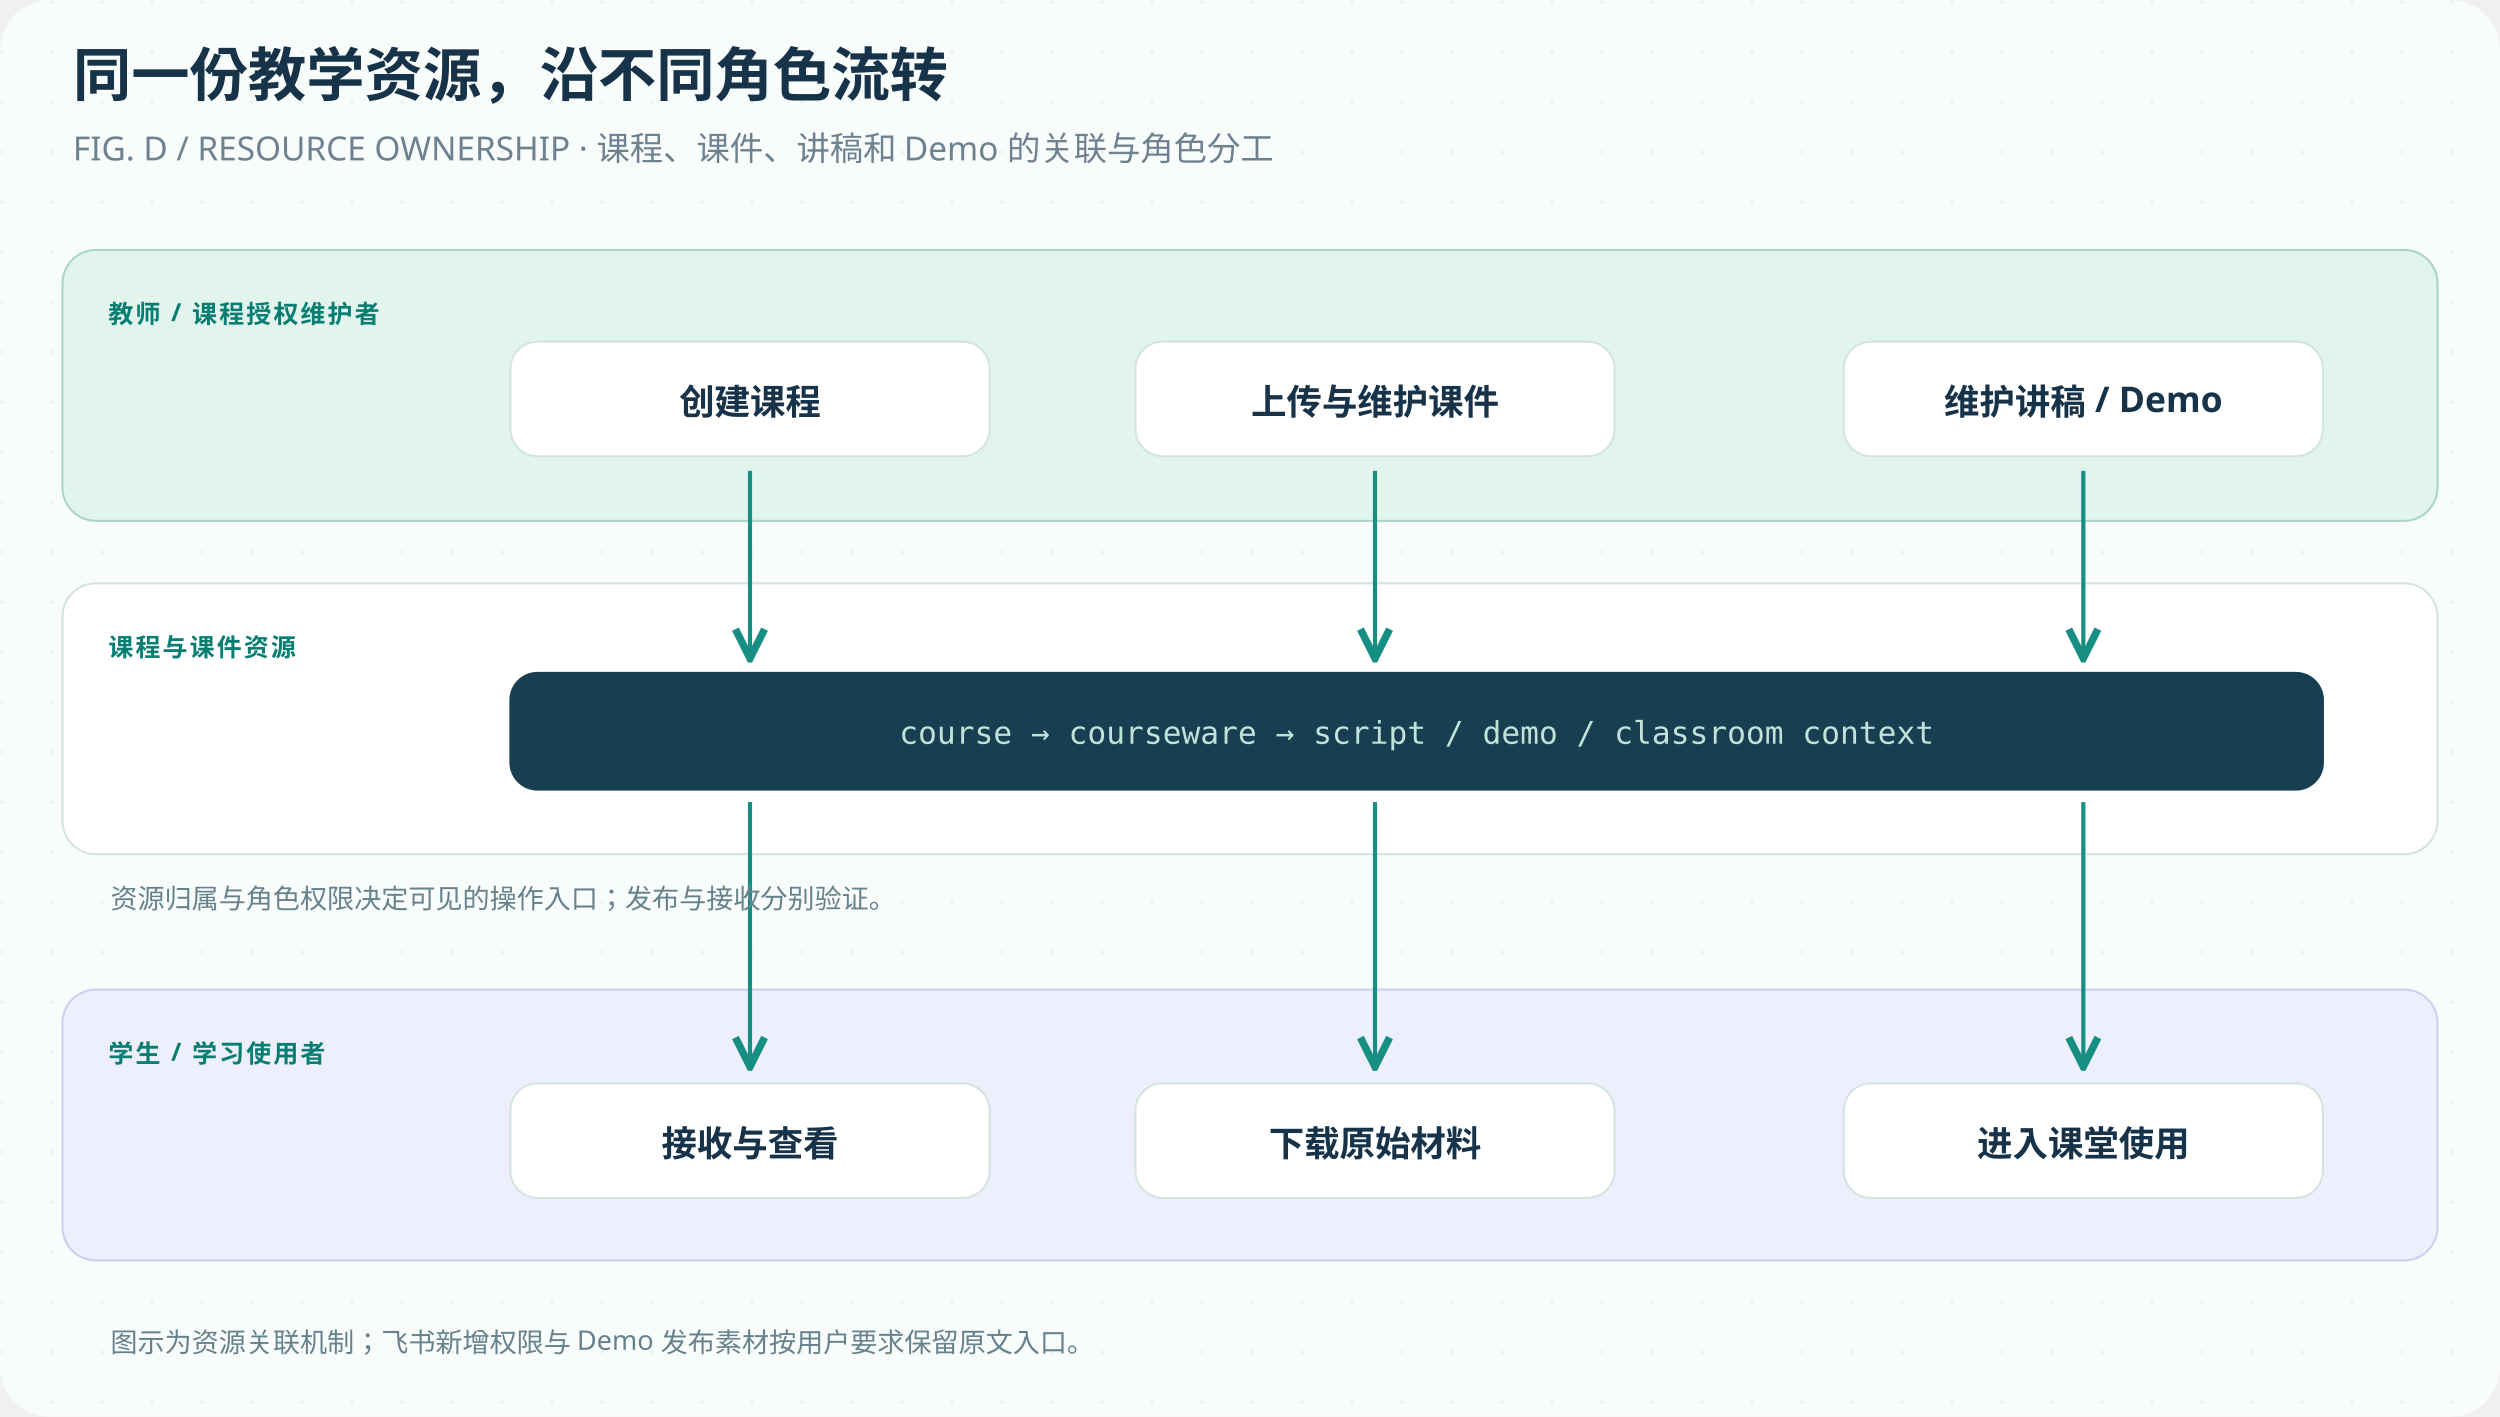
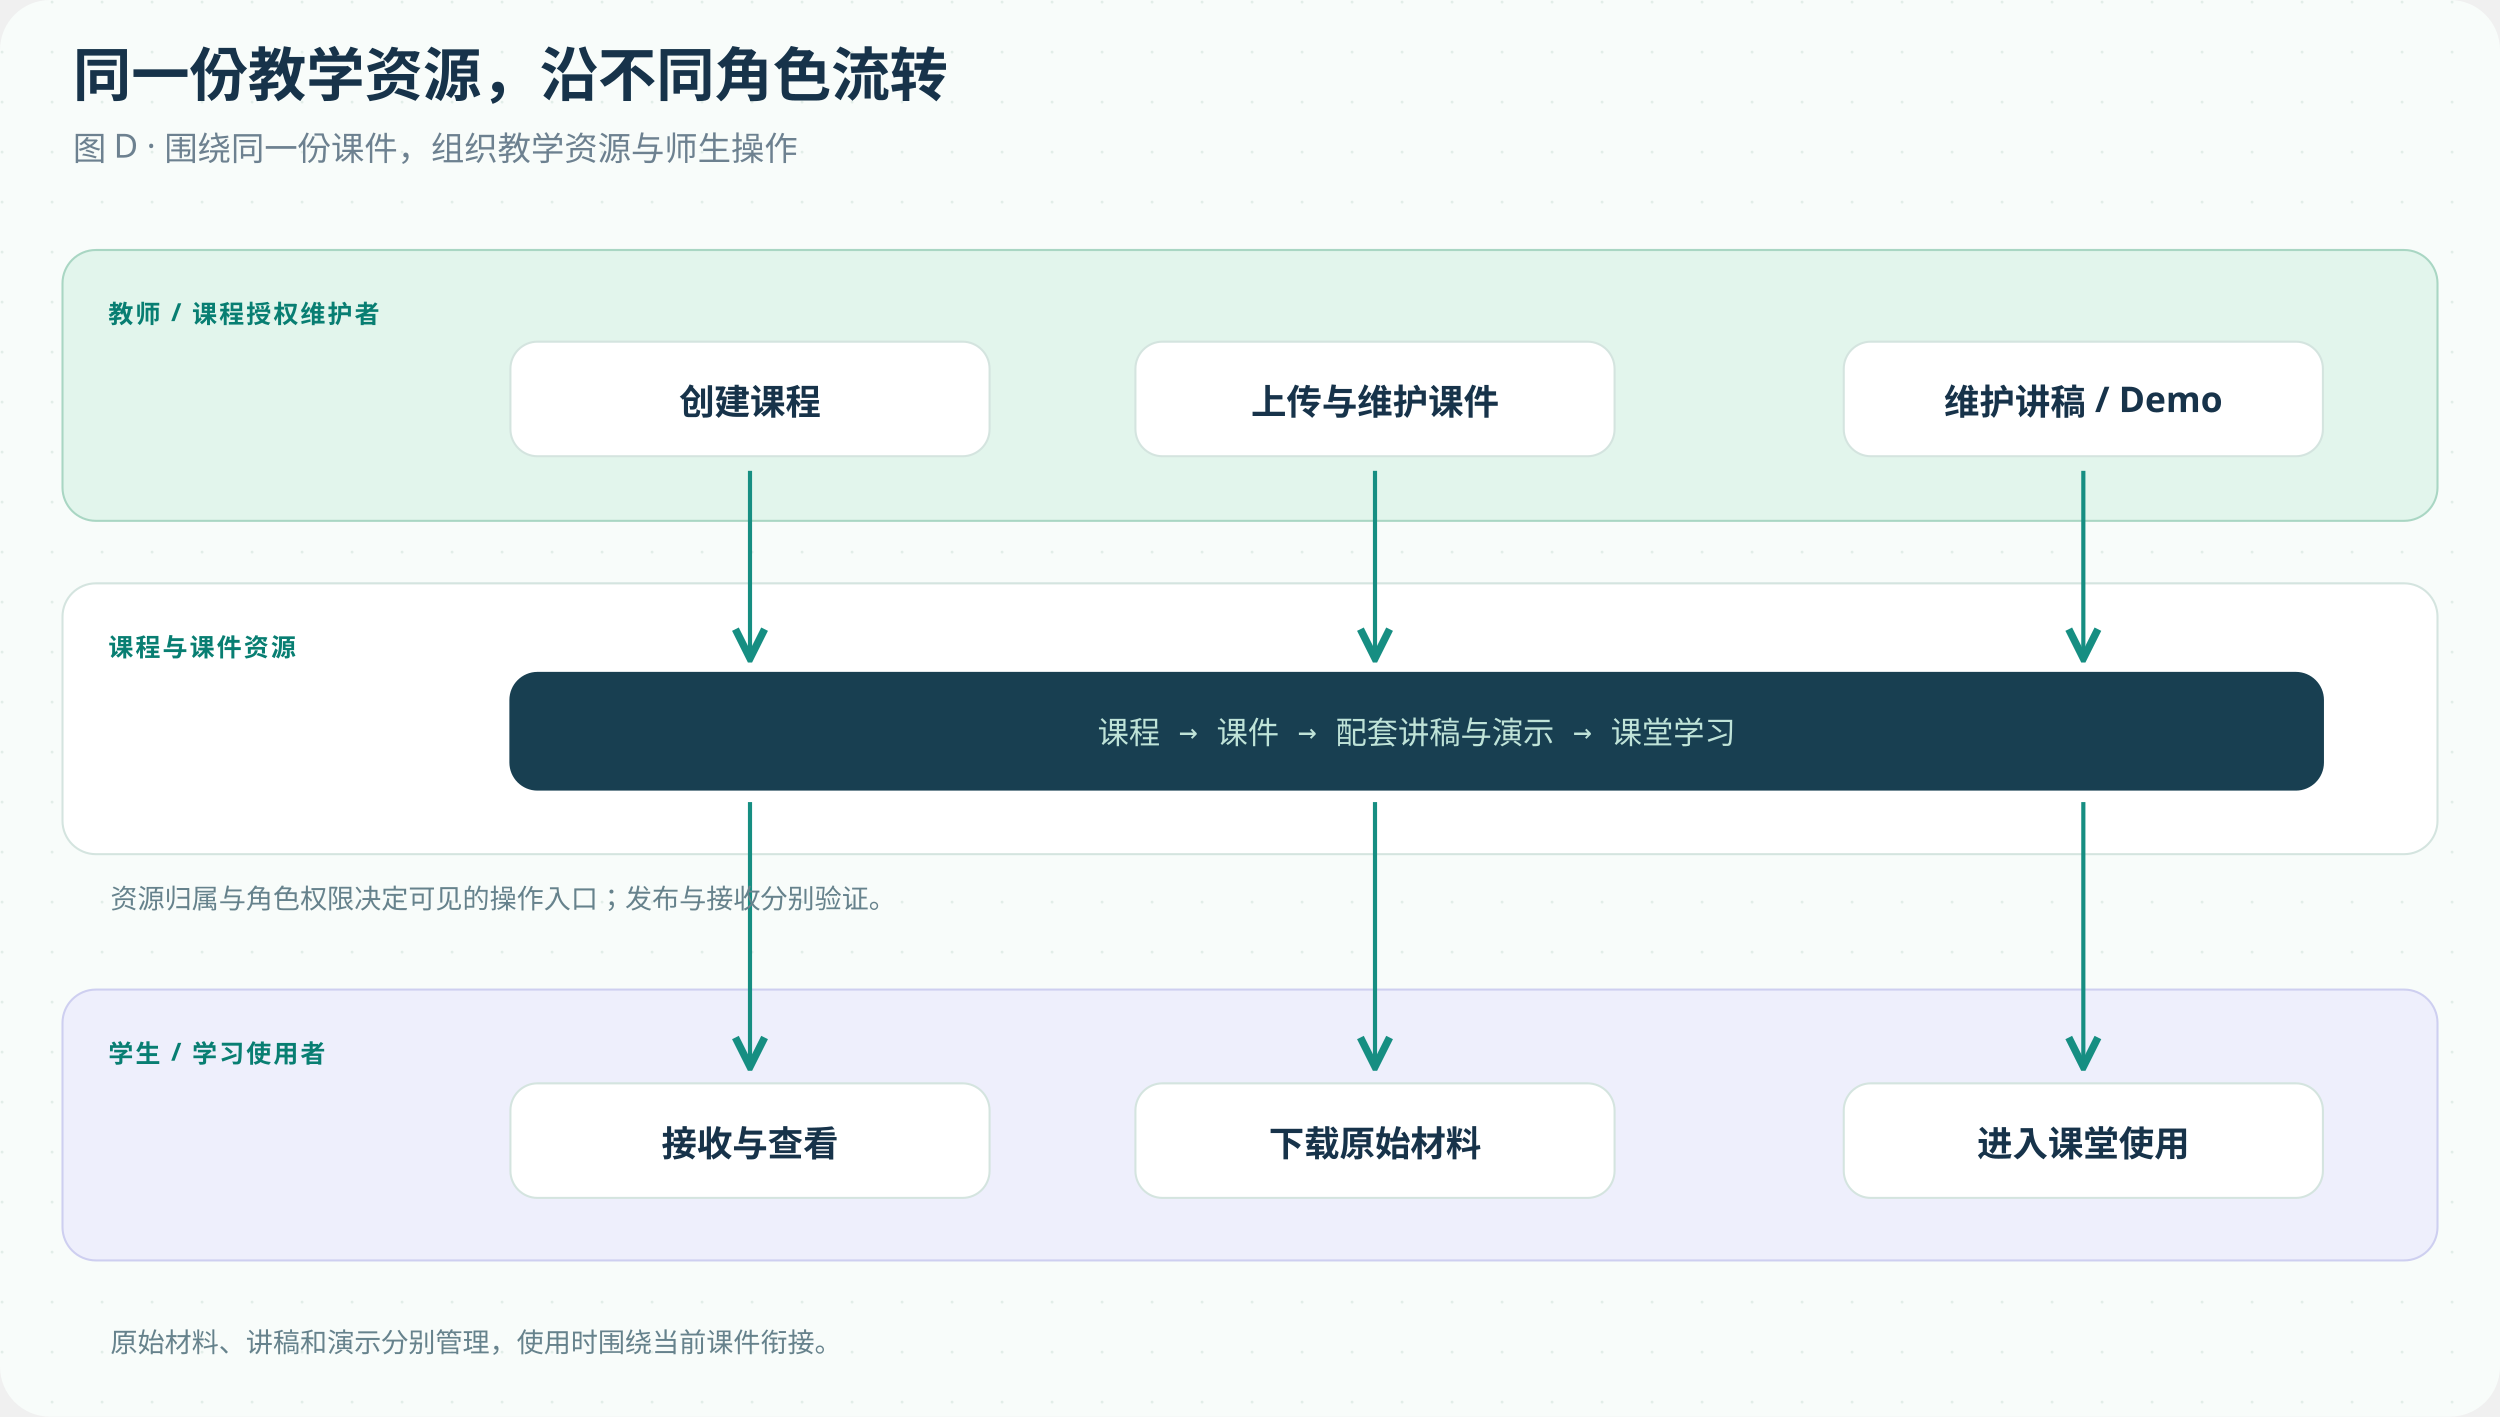
<svg xmlns="http://www.w3.org/2000/svg" viewBox="0 0 1200 680" role="img" aria-label="同一份教学资源，沿不同角色流转">
  <defs>
    <marker id="a" markerWidth="9" markerHeight="9" refX="8" refY="4.5" orient="auto">
      <path d="M1 1L8 4.5L1 8" fill="none" stroke="#168E82" stroke-width="1.8" />
    </marker>
    <pattern id="grid" width="24" height="24" patternUnits="userSpaceOnUse">
      <circle cx="1" cy="1" r=".7" fill="#C9DDD4" />
    </pattern>
  </defs>
  <style>text{font-family:"Microsoft YaHei","Noto Sans SC",sans-serif} .title{font-size:28px;font-weight:700;fill:#17334A}.sub{font-size:16px;fill:#6D8190}.label{font-size:17px;font-weight:700;fill:#17334A}.body{font-size:16px;fill:#4A6577}.small{font-size:13px;fill:#66828C}.mono{font-family:Consolas,monospace;font-size:15px;fill:#087E72}.edge{stroke:#168E82;stroke-width:2;fill:none;marker-end:url(#a)}.dash{stroke-dasharray:6 5}.lane{stroke:#CBDDD7;stroke-width:1.2;stroke-dasharray:4 5}.light{fill:#F7FCFA;stroke:#BCDCD0}.white{fill:white;stroke:#D4E4DF}.navy{fill:#183F51;stroke:#183F51}.mint{fill:#E2F5EC;stroke:#A9D6C3}.violet{fill:#EEEFFC;stroke:#CECFF0}.gold{fill:#FFF5DE;stroke:#E8D3A1}.on{fill:white}.onsoft{fill:#BFE3D8}.badge{font-size:12px;font-weight:700;letter-spacing:1px;fill:#087E72}</style>
  <rect width="1200" height="680" rx="24" fill="#F8FCFA" />
  <rect width="1200" height="680" rx="24" fill="url(#grid)" opacity=".45" />
  <text x="35" y="46" class="title">同一份教学资源，沿不同角色流转</text>
-   <text x="35" y="77" class="sub">FIG. D / RESOURCE OWNERSHIP · 课程、课件、讲稿和 Demo 的关联与角色分工</text>
+   <text x="35" y="77" class="sub">图 D · 围绕同一份课件，组织教学资源与师生操作</text>
  <rect x="30" y="120" width="1140" height="130" rx="16" class="mint" />
  <text x="52" y="155" class="badge">教师 / 课程授权维护者</text>
  <rect x="30" y="280" width="1140" height="130" rx="16" class="white" />
  <text x="52" y="315" class="badge">课程与课件资源</text>
  <rect x="30" y="475" width="1140" height="130" rx="16" class="violet" />
  <text x="52" y="510" class="badge">学生 / 学习使用者</text>
  <rect x="245" y="164" width="230" height="55" rx="13" class="white" />
  <text x="360" y="199" class="label" text-anchor="middle">创建课程</text>
  <rect x="545" y="164" width="230" height="55" rx="13" class="white" />
  <text x="660" y="199" class="label" text-anchor="middle">上传与维护课件</text>
  <rect x="885" y="164" width="230" height="55" rx="13" class="white" />
  <text x="1000" y="199" class="label" text-anchor="middle">维护讲稿 / Demo</text>
  <path d="M360 226V316" class="edge" />
  <path d="M660 226V316" class="edge" />
  <path d="M1000 226V316" class="edge" />
  <rect x="245" y="323" width="870" height="56" rx="13" class="navy" />
-   <text x="680" y="357" class="mono onsoft" text-anchor="middle">course → courseware → script / demo / classroom context</text>
+   <text x="680" y="357" class="mono onsoft" text-anchor="middle">课程 → 课件 → 配套讲稿与演示 → 课堂学习</text>
  <rect x="245" y="520" width="230" height="55" rx="13" class="white" />
  <text x="360" y="555" class="label" text-anchor="middle">接收与查看</text>
  <path d="M360 385V512" class="edge" />
  <rect x="545" y="520" width="230" height="55" rx="13" class="white" />
  <text x="660" y="555" class="label" text-anchor="middle">下载原始材料</text>
  <path d="M660 385V512" class="edge" />
  <rect x="885" y="520" width="230" height="55" rx="13" class="white" />
  <text x="1000" y="555" class="label" text-anchor="middle">进入课堂使用</text>
  <path d="M1000 385V512" class="edge" />
  <text x="53" y="436" class="small">资源归属与角色权限决定可见的操作入口；发布与接收分别验证。</text>
-   <text x="53" y="649" class="small">图示为资源关联机制；飞书新增权限与 Demo 发布素材按用户要求保留原文入口。</text>
+   <text x="53" y="649" class="small">原始材料、讲稿和演示分别管理，使用时围绕当前课件衔接。</text>
</svg>
